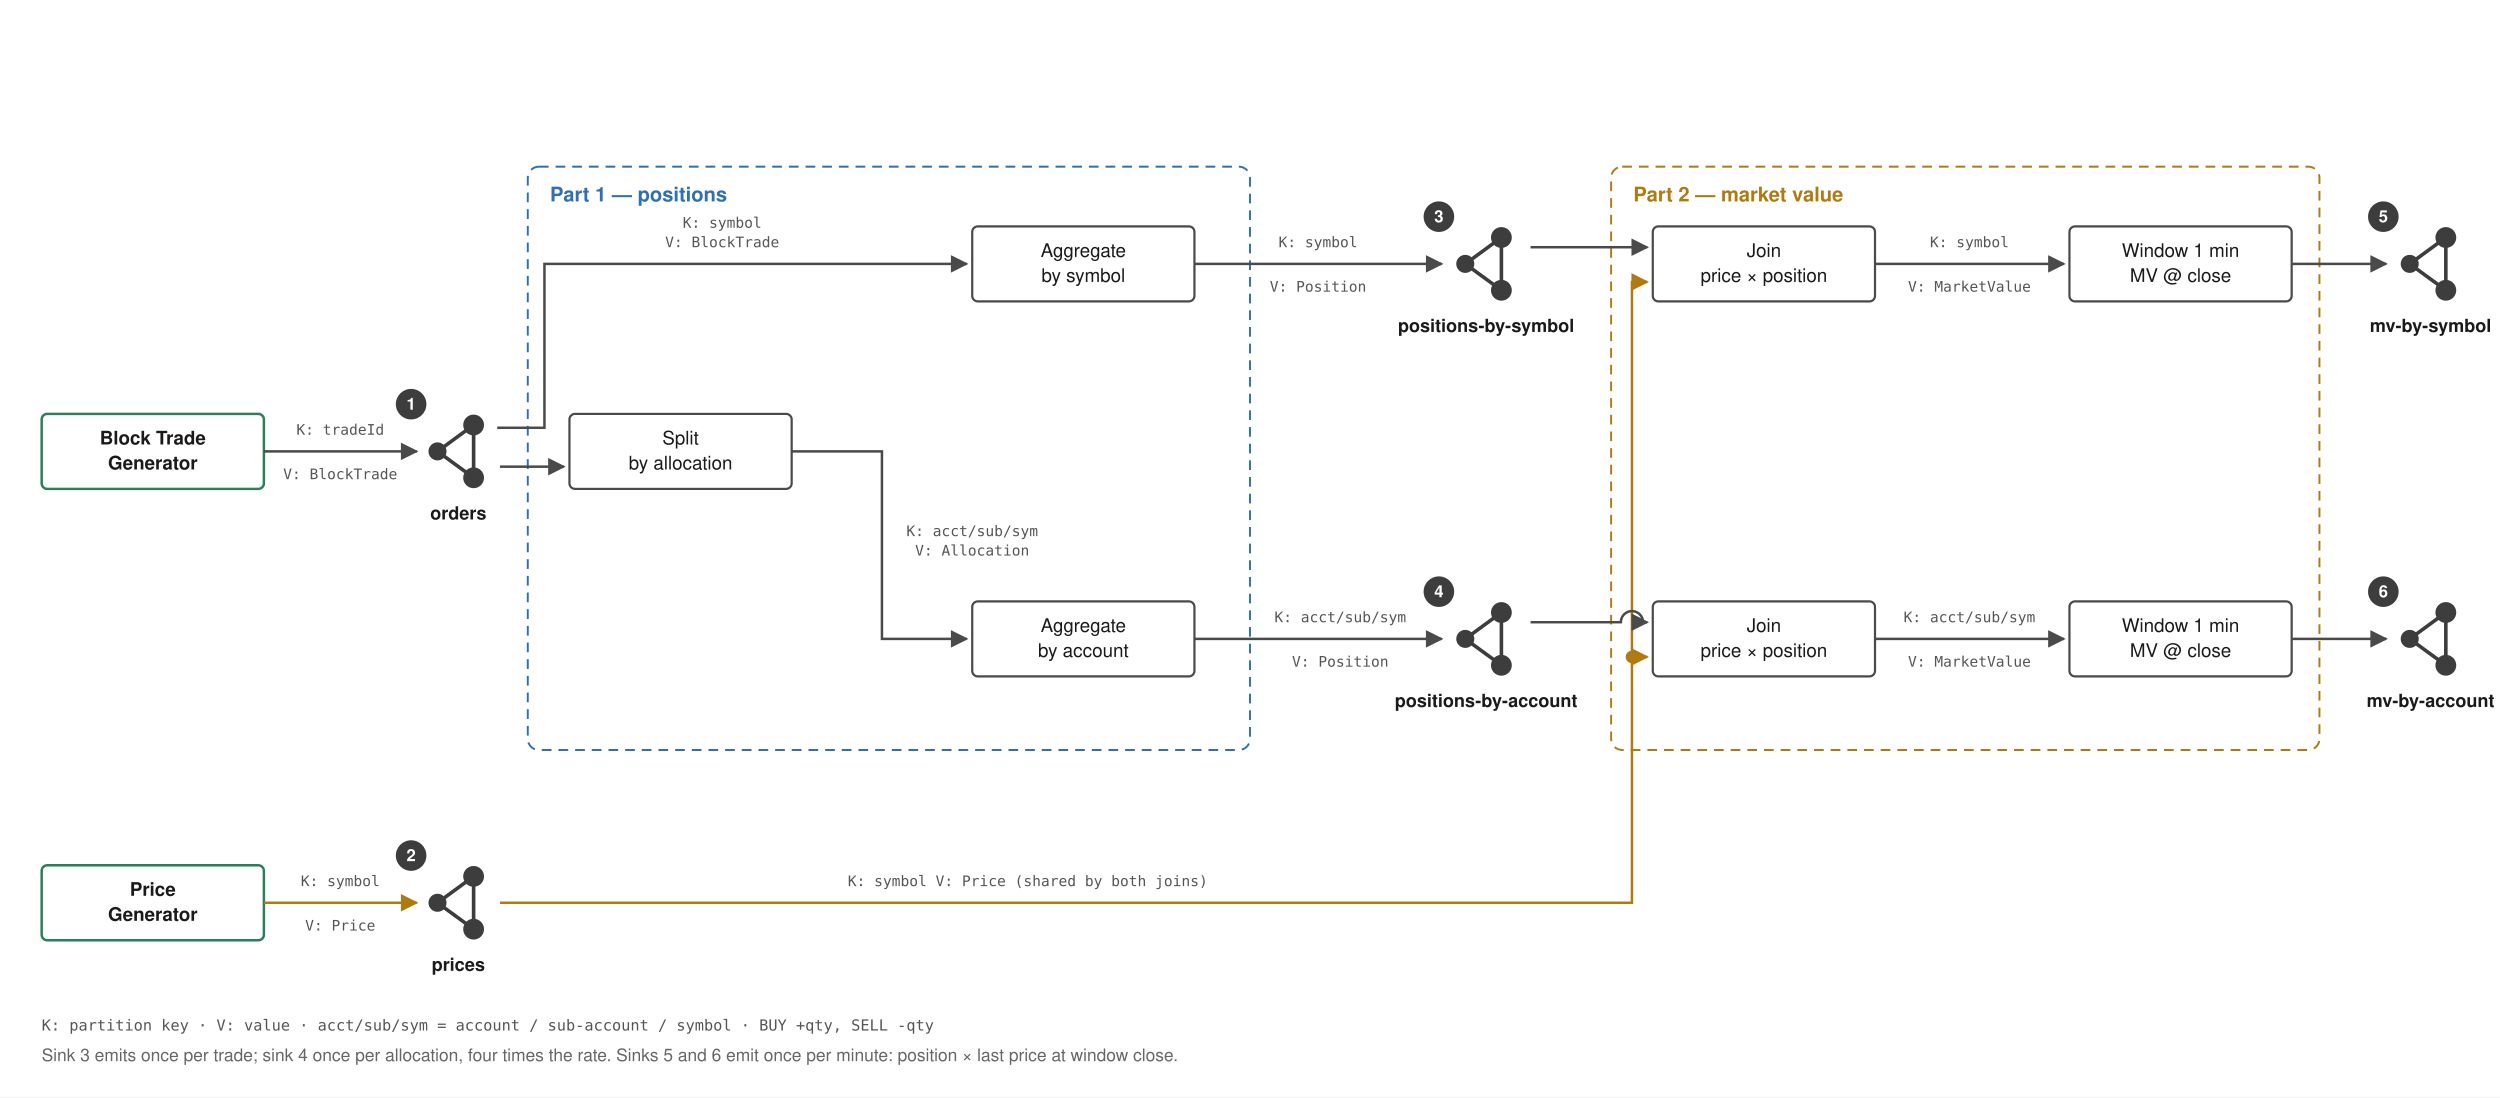
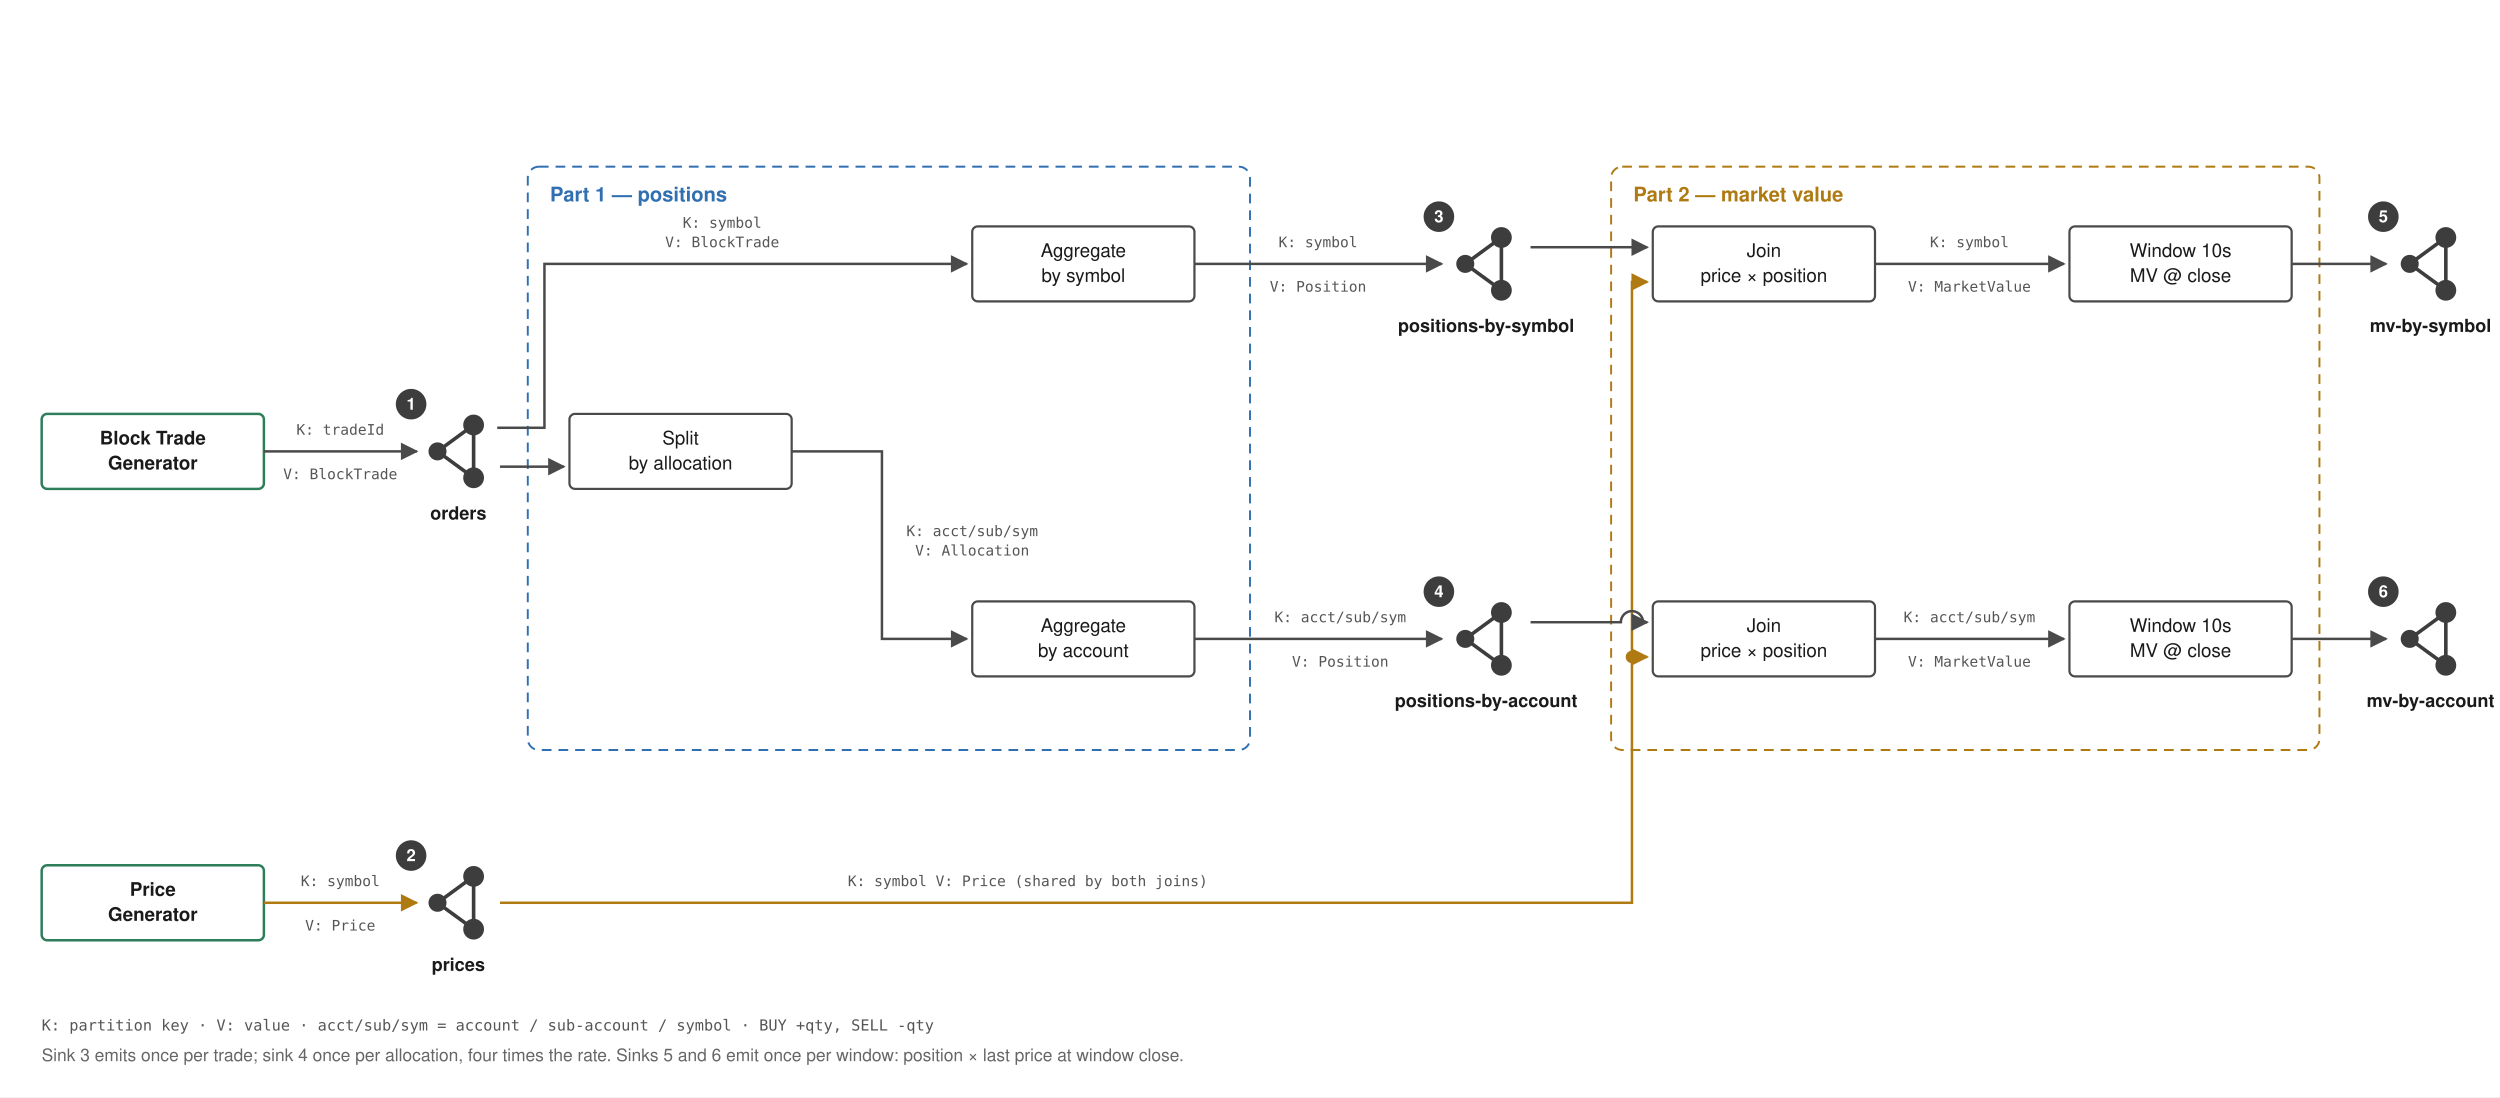
<svg xmlns="http://www.w3.org/2000/svg" viewBox="0 0 1800 790" width="1800" height="790" font-family="-apple-system, BlinkMacSystemFont, 'Segoe UI', Helvetica, Arial, sans-serif">
  <defs>
    <marker id="arrow" viewBox="0 0 10 10" refX="9" refY="5" markerWidth="7" markerHeight="7" orient="auto-start-reverse">
      <path d="M 0 0 L 10 5 L 0 10 z" fill="#4a4a4a" />
    </marker>
    <marker id="arrowAmber" viewBox="0 0 10 10" refX="9" refY="5" markerWidth="7" markerHeight="7" orient="auto-start-reverse">
      <path d="M 0 0 L 10 5 L 0 10 z" fill="#B07A12" />
    </marker>
    <g id="kafka">
      <g stroke="#3d3d3d" stroke-width="2.6" fill="none">
        <line x1="11" y1="-19" x2="11" y2="19" />
        <line x1="-15" y1="0" x2="11" y2="-19" />
        <line x1="-15" y1="0" x2="11" y2="19" />
      </g>
      <g fill="#3d3d3d">
        <circle cx="11" cy="-19" r="7.5" />
        <circle cx="11" cy="19" r="7.5" />
        <circle cx="-15" cy="0" r="6.5" />
      </g>
    </g>
  </defs>
  <style>
    .op    { fill:#ffffff; stroke:#4a4a4a; stroke-width:1.6; rx:4; }
    .gen   { fill:#ffffff; stroke:#2E7D5B; stroke-width:1.8; rx:4; }
    .grp   { fill:none; stroke-width:1.4; stroke-dasharray:7 5; rx:8; }
    .oplbl { font-size:13.5px; fill:#1a1a1a; text-anchor:middle; }
    .genlbl{ font-size:13.5px; fill:#1a1a1a; text-anchor:middle; font-weight:600; }
    .top   { font-size:13px; fill:#1a1a1a; text-anchor:middle; font-weight:600; }
    .kv    { font-family:ui-monospace, SFMono-Regular, Menlo, monospace;
             font-size:10.5px; fill:#555555; text-anchor:middle; }
    .grplbl{ font-size:14.5px; font-weight:700; }
    .edge  { stroke:#4a4a4a; stroke-width:1.8; fill:none; marker-end:url(#arrow); }
    .price { stroke:#B07A12; stroke-width:1.8; fill:none; marker-end:url(#arrowAmber); }
    .badge { fill:#3d3d3d; }
    .bnum  { font-size:12px; font-weight:700; fill:#ffffff; text-anchor:middle; }
    .note  { font-size:12.5px; fill:#666666; text-anchor:start; }
    .leg   { font-family:ui-monospace, SFMono-Regular, Menlo, monospace;
             font-size:11px; fill:#555555; text-anchor:start; }
  </style>
  <rect width="1800" height="790" fill="#ffffff" />
  <rect class="grp" x="380" y="120" width="520" height="420" stroke="#2F6FB2" />
  <text class="grplbl" x="396" y="145" fill="#2F6FB2">Part 1 — positions</text>
  <rect class="grp" x="1160" y="120" width="510" height="420" stroke="#B07A12" />
  <text class="grplbl" x="1176" y="145" fill="#B07A12">Part 2 — market value</text>
  <rect class="gen" x="30" y="298" width="160" height="54" />
  <text class="genlbl" x="110" y="320">Block Trade</text>
  <text class="genlbl" x="110" y="338">Generator</text>
  <rect class="gen" x="30" y="623" width="160" height="54" />
  <text class="genlbl" x="110" y="645">Price</text>
  <text class="genlbl" x="110" y="663">Generator</text>
  <use href="#kafka" transform="translate(330,325)" />
  <text class="top" x="330" y="374">orders</text>
  <circle class="badge" cx="296" cy="291" r="11" />
  <text class="bnum" x="296" y="295">1</text>
  <use href="#kafka" transform="translate(330,650)" />
  <text class="top" x="330" y="699">prices</text>
  <circle class="badge" cx="296" cy="616" r="11" />
  <text class="bnum" x="296" y="620">2</text>
  <rect class="op" x="410" y="298" width="160" height="54" />
  <text class="oplbl" x="490" y="320">Split</text>
  <text class="oplbl" x="490" y="338">by allocation</text>
  <rect class="op" x="700" y="163" width="160" height="54" />
  <text class="oplbl" x="780" y="185">Aggregate</text>
  <text class="oplbl" x="780" y="203">by symbol</text>
  <rect class="op" x="700" y="433" width="160" height="54" />
  <text class="oplbl" x="780" y="455">Aggregate</text>
  <text class="oplbl" x="780" y="473">by account</text>
  <use href="#kafka" transform="translate(1070,190)" />
  <text class="top" x="1070" y="239">positions-by-symbol</text>
  <circle class="badge" cx="1036" cy="156" r="11" />
  <text class="bnum" x="1036" y="160">3</text>
  <use href="#kafka" transform="translate(1070,460)" />
  <text class="top" x="1070" y="509">positions-by-account</text>
  <circle class="badge" cx="1036" cy="426" r="11" />
  <text class="bnum" x="1036" y="430">4</text>
  <rect class="op" x="1190" y="163" width="160" height="54" />
  <text class="oplbl" x="1270" y="185">Join</text>
  <text class="oplbl" x="1270" y="203">price × position</text>
  <rect class="op" x="1490" y="163" width="160" height="54" />
-   <text class="oplbl" x="1570" y="185">Window 1 min</text>
+   <text class="oplbl" x="1570" y="185">Window 10s</text>
  <text class="oplbl" x="1570" y="203">MV @ close</text>
  <rect class="op" x="1190" y="433" width="160" height="54" />
  <text class="oplbl" x="1270" y="455">Join</text>
  <text class="oplbl" x="1270" y="473">price × position</text>
  <rect class="op" x="1490" y="433" width="160" height="54" />
-   <text class="oplbl" x="1570" y="455">Window 1 min</text>
+   <text class="oplbl" x="1570" y="455">Window 10s</text>
  <text class="oplbl" x="1570" y="473">MV @ close</text>
  <use href="#kafka" transform="translate(1750,190)" />
  <text class="top" x="1750" y="239">mv-by-symbol</text>
  <circle class="badge" cx="1716" cy="156" r="11" />
  <text class="bnum" x="1716" y="160">5</text>
  <use href="#kafka" transform="translate(1750,460)" />
  <text class="top" x="1750" y="509">mv-by-account</text>
  <circle class="badge" cx="1716" cy="426" r="11" />
  <text class="bnum" x="1716" y="430">6</text>
  <path class="edge" d="M 190 325 H 300" />
  <text class="kv" x="245" y="313">K: tradeId</text>
  <text class="kv" x="245" y="345">V: BlockTrade</text>
  <path class="price" d="M 190 650 H 300" />
  <text class="kv" x="245" y="638" fill="#8a5f0a">K: symbol</text>
  <text class="kv" x="245" y="670" fill="#8a5f0a">V: Price</text>
  <path class="edge" d="M 358 308 H 392 V 190 H 696" />
  <text class="kv" x="520" y="164">K: symbol</text>
  <text class="kv" x="520" y="178">V: BlockTrade</text>
  <path class="edge" d="M 360 336 H 406" />
  <path class="edge" d="M 570 325 H 635 V 460 H 696" />
  <text class="kv" x="700" y="386">K: acct/sub/sym</text>
  <text class="kv" x="700" y="400">V: Allocation</text>
  <path class="edge" d="M 860 190 H 1038" />
  <text class="kv" x="949" y="178">K: symbol</text>
  <text class="kv" x="949" y="210">V: Position</text>
  <path class="edge" d="M 860 460 H 1038" />
  <text class="kv" x="965" y="448">K: acct/sub/sym</text>
  <text class="kv" x="965" y="480">V: Position</text>
  <path class="price" d="M 360 650 H 1175 V 203 H 1186" />
  <circle cx="1175" cy="473" r="4.5" fill="#B07A12" />
  <path class="price" d="M 1175 473 H 1186" />
  <text class="kv" x="740" y="638" fill="#8a5f0a">K: symbol   V: Price   (shared by both joins)</text>
  <path class="edge" d="M 1102 178 H 1186" />
  <path class="edge" d="M 1102 448 H 1167 A 8 8 0 0 1 1183 448 H 1186" />
  <path class="edge" d="M 1350 190 H 1486" />
  <text class="kv" x="1418" y="178">K: symbol</text>
  <text class="kv" x="1418" y="210">V: MarketValue</text>
  <path class="edge" d="M 1350 460 H 1486" />
  <text class="kv" x="1418" y="448">K: acct/sub/sym</text>
  <text class="kv" x="1418" y="480">V: MarketValue</text>
  <path class="edge" d="M 1650 190 H 1718" />
  <path class="edge" d="M 1650 460 H 1718" />
  <text class="leg" x="30" y="742">K: partition key  ·  V: value  ·  acct/sub/sym = account / sub-account / symbol  ·  BUY +qty, SELL -qty</text>
-   <text class="note" x="30" y="764">Sink 3 emits once per trade; sink 4 once per allocation, four times the rate. Sinks 5 and 6 emit once per minute: position × last price at window close.</text>
+   <text class="note" x="30" y="764">Sink 3 emits once per trade; sink 4 once per allocation, four times the rate. Sinks 5 and 6 emit once per window: position × last price at window close.</text>
</svg>
